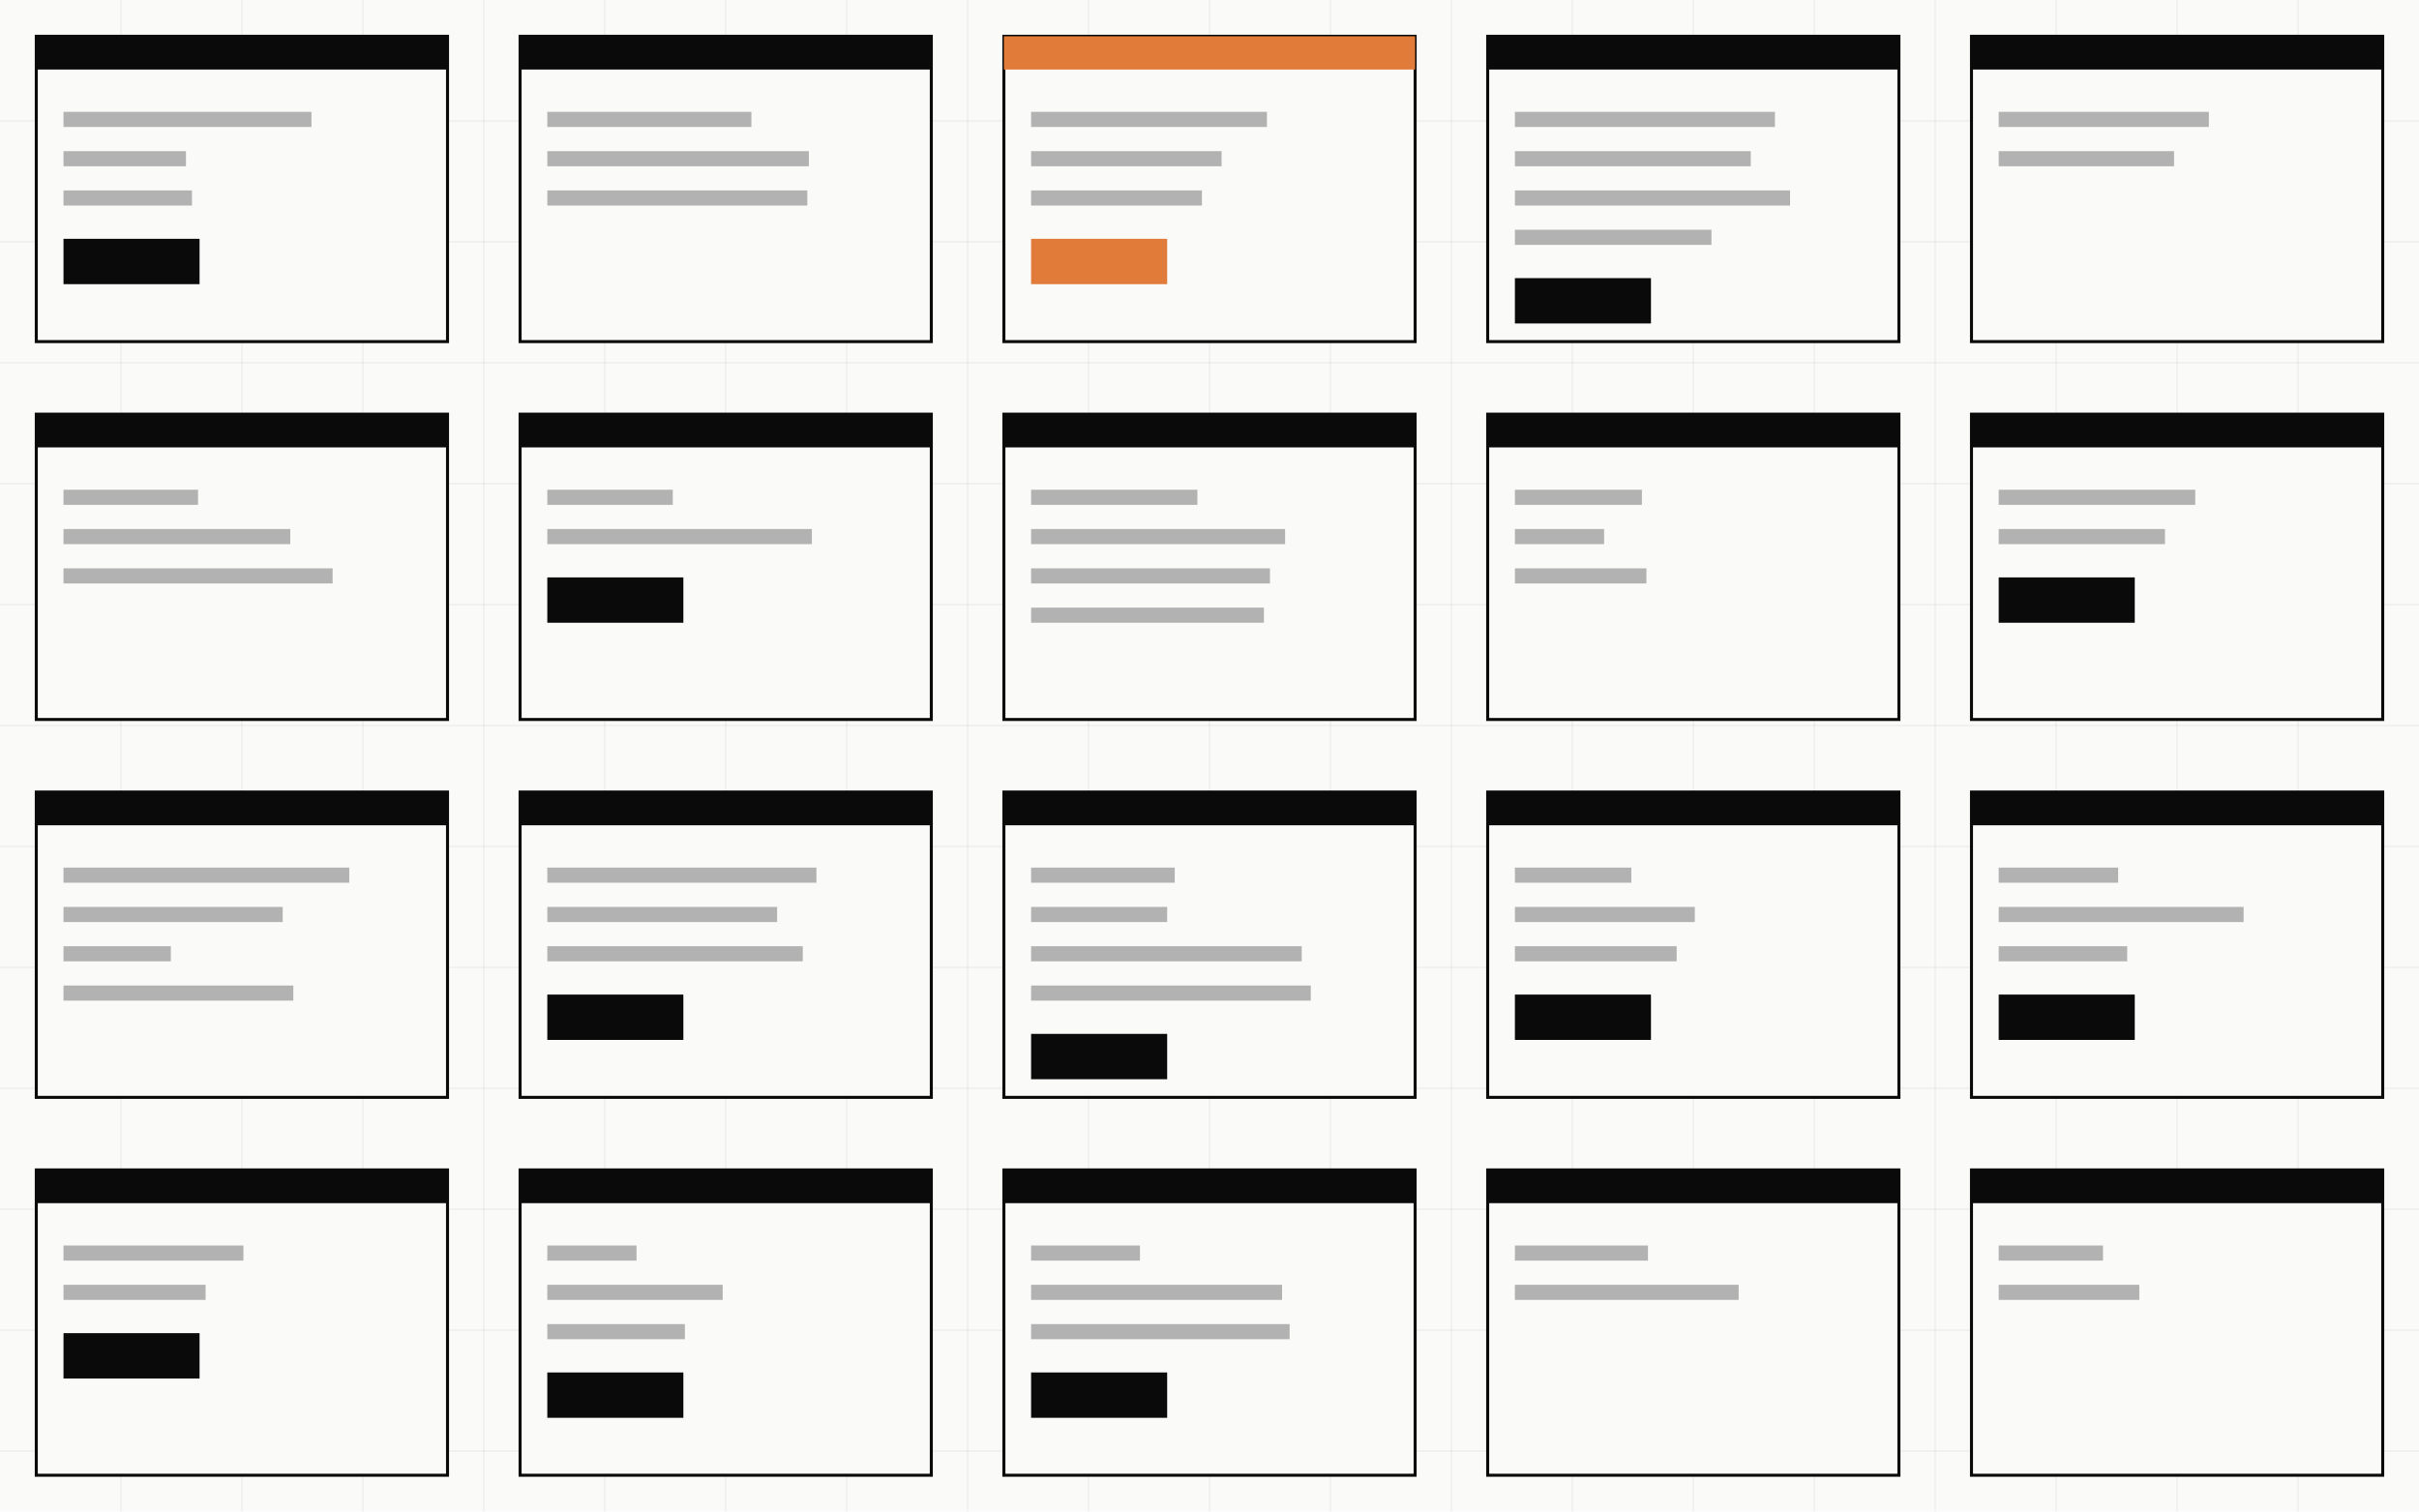
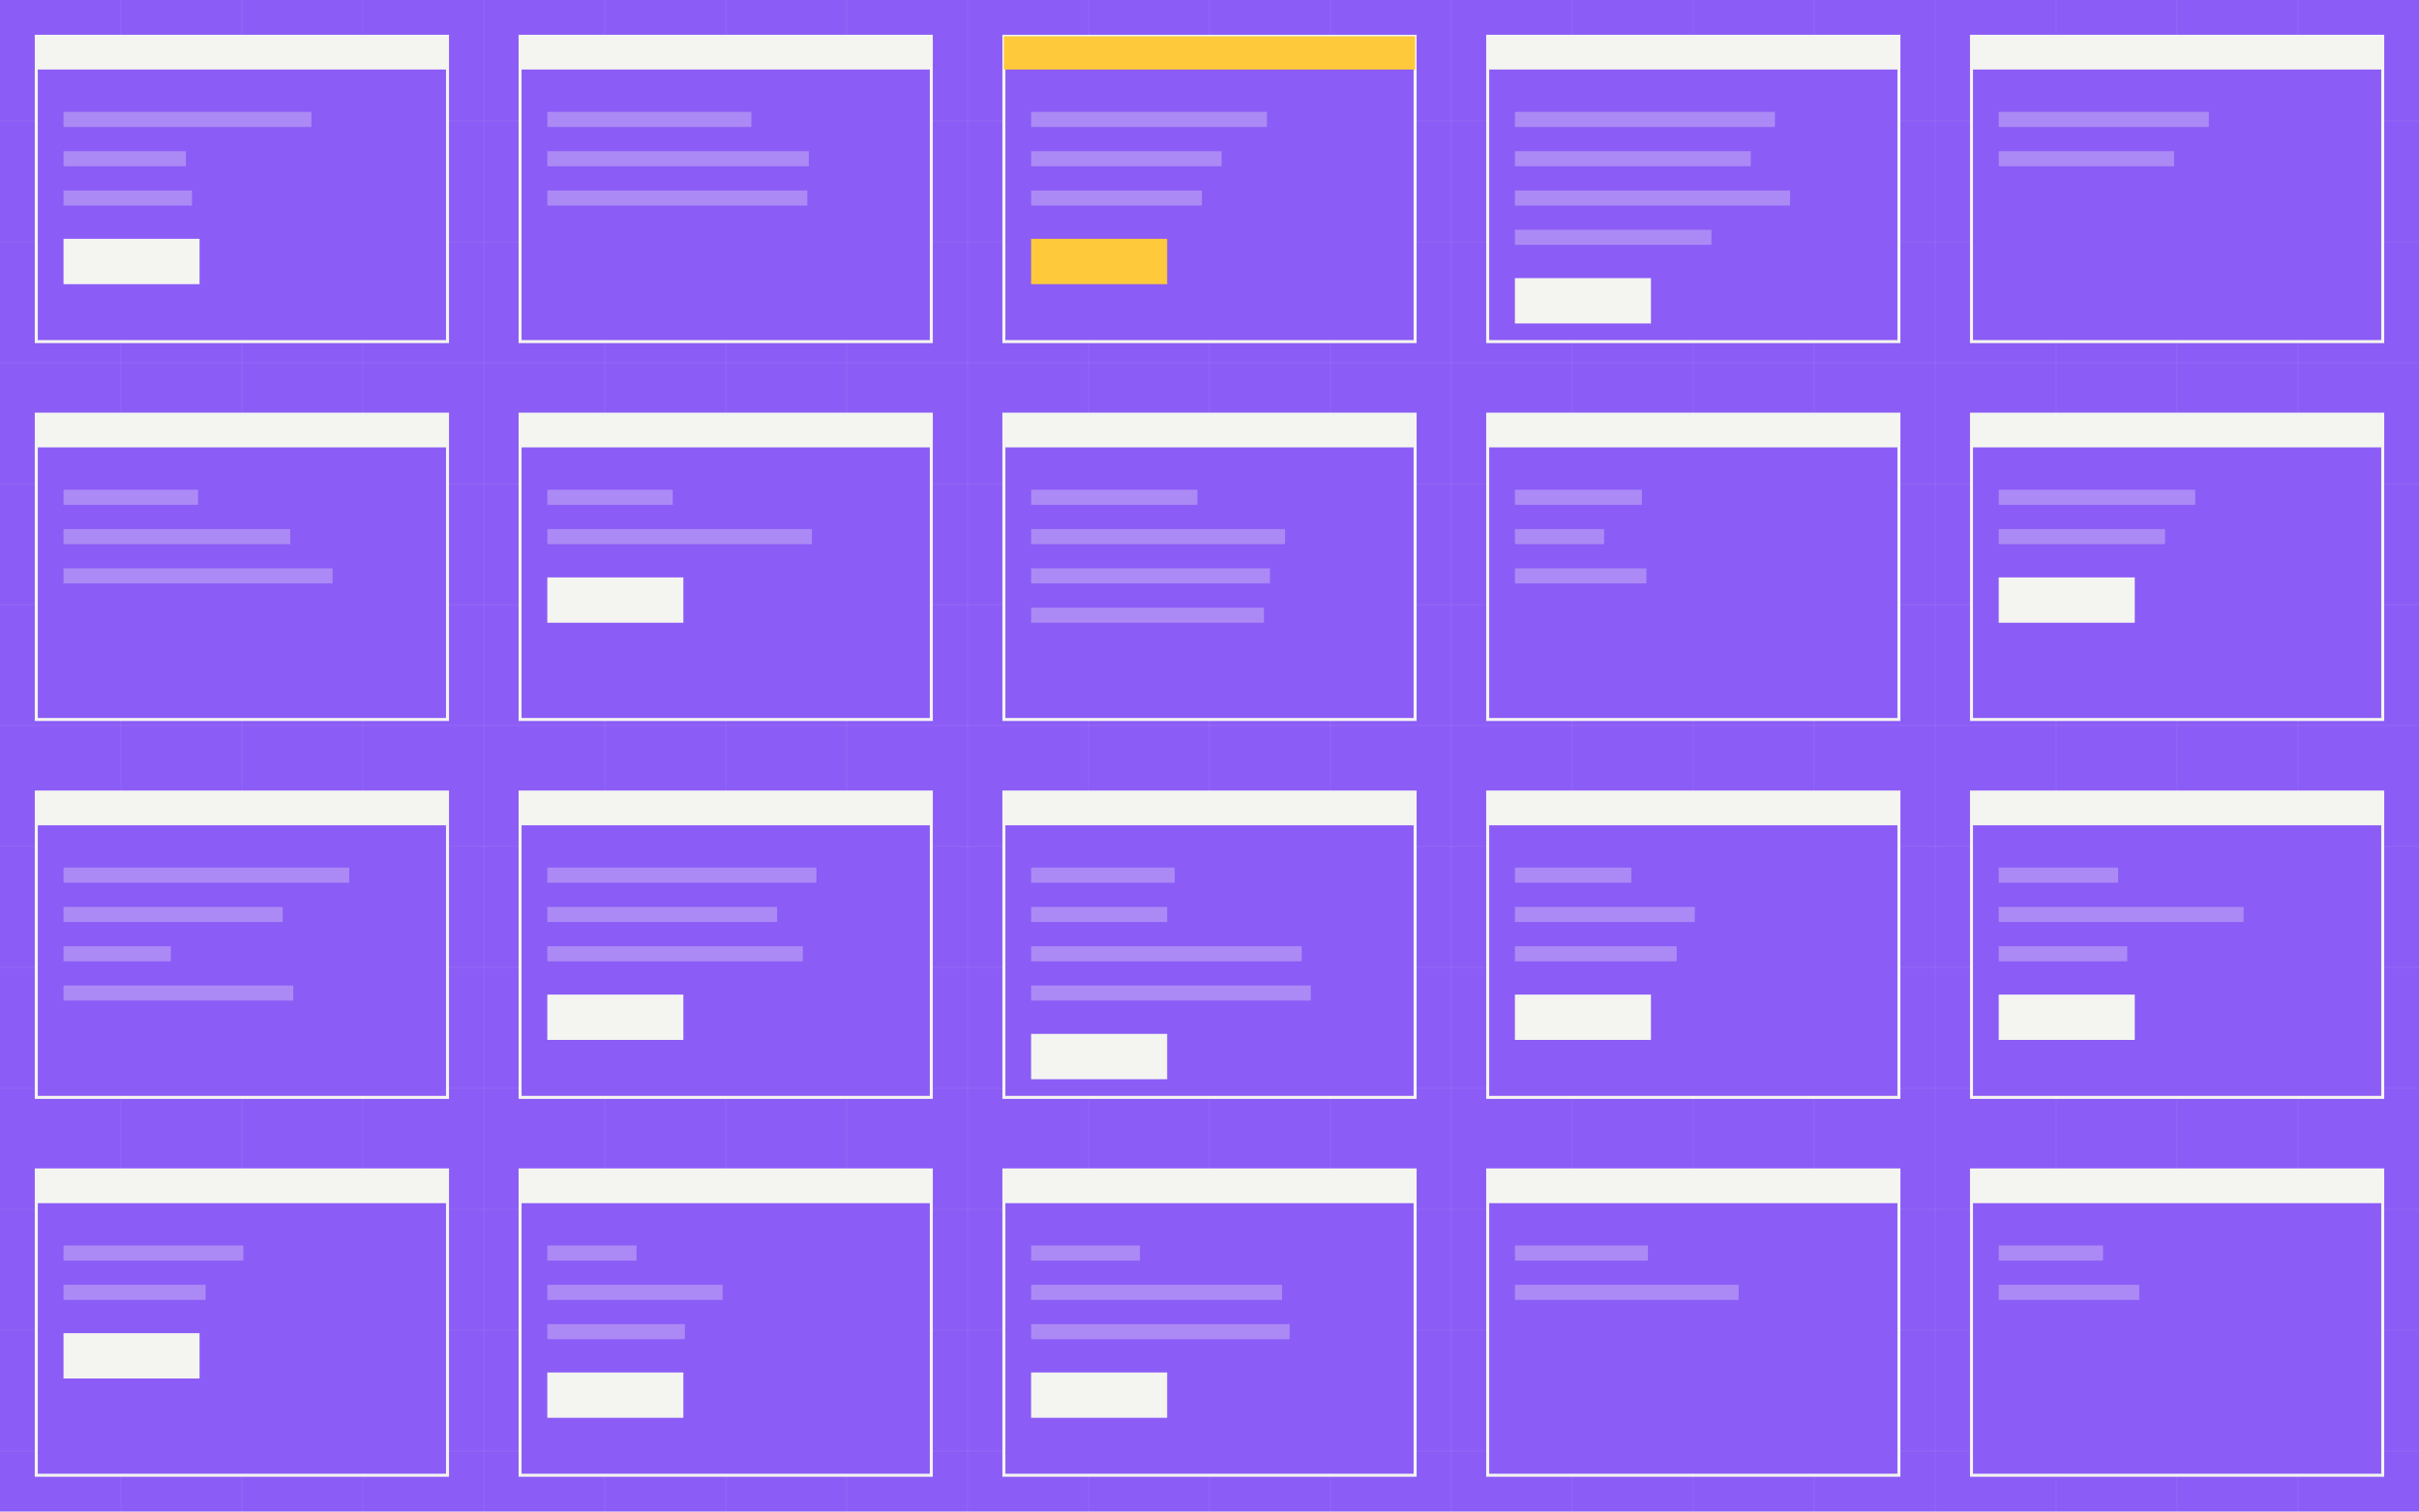
<svg xmlns="http://www.w3.org/2000/svg" width="1600" height="1000" viewBox="0 0 1600 1000" preserveAspectRatio="xMidYMid slice">
-   <rect width="1600" height="1000" fill="#FAFAF9" />
-   <g stroke="#0A0A0A" stroke-opacity="0.05" stroke-width="1">
+   <rect width="1600" height="1000" fill="#8B5CF6" />
+   <g stroke="#F4F4F0" stroke-opacity="0.05" stroke-width="1">
    <path d="M80 0V1000" />
    <path d="M160 0V1000" />
    <path d="M240 0V1000" />
    <path d="M320 0V1000" />
    <path d="M400 0V1000" />
    <path d="M480 0V1000" />
    <path d="M560 0V1000" />
    <path d="M640 0V1000" />
    <path d="M720 0V1000" />
    <path d="M800 0V1000" />
    <path d="M880 0V1000" />
    <path d="M960 0V1000" />
    <path d="M1040 0V1000" />
    <path d="M1120 0V1000" />
    <path d="M1200 0V1000" />
    <path d="M1280 0V1000" />
    <path d="M1360 0V1000" />
    <path d="M1440 0V1000" />
    <path d="M1520 0V1000" />
    <path d="M0 80H1600" />
    <path d="M0 160H1600" />
    <path d="M0 240H1600" />
    <path d="M0 320H1600" />
    <path d="M0 400H1600" />
    <path d="M0 480H1600" />
    <path d="M0 560H1600" />
    <path d="M0 640H1600" />
    <path d="M0 720H1600" />
    <path d="M0 800H1600" />
    <path d="M0 880H1600" />
    <path d="M0 960H1600" />
  </g>
-   <rect x="24" y="24" width="272" height="202" fill="#FAFAF9" stroke="#0A0A0A" stroke-width="2" />
-   <rect x="24" y="24" width="272" height="22" fill="#0A0A0A" />
-   <rect x="42" y="74" width="164" height="10" fill="#0A0A0A" fill-opacity="0.3" />
-   <rect x="42" y="100" width="81" height="10" fill="#0A0A0A" fill-opacity="0.3" />
-   <rect x="42" y="126" width="85" height="10" fill="#0A0A0A" fill-opacity="0.3" />
-   <rect x="42" y="158" width="90" height="30" fill="#0A0A0A" />
-   <rect x="24" y="274" width="272" height="202" fill="#FAFAF9" stroke="#0A0A0A" stroke-width="2" />
-   <rect x="24" y="274" width="272" height="22" fill="#0A0A0A" />
-   <rect x="42" y="324" width="89" height="10" fill="#0A0A0A" fill-opacity="0.3" />
-   <rect x="42" y="350" width="150" height="10" fill="#0A0A0A" fill-opacity="0.3" />
-   <rect x="42" y="376" width="178" height="10" fill="#0A0A0A" fill-opacity="0.3" />
-   <rect x="24" y="524" width="272" height="202" fill="#FAFAF9" stroke="#0A0A0A" stroke-width="2" />
-   <rect x="24" y="524" width="272" height="22" fill="#0A0A0A" />
-   <rect x="42" y="574" width="189" height="10" fill="#0A0A0A" fill-opacity="0.3" />
-   <rect x="42" y="600" width="145" height="10" fill="#0A0A0A" fill-opacity="0.3" />
-   <rect x="42" y="626" width="71" height="10" fill="#0A0A0A" fill-opacity="0.3" />
-   <rect x="42" y="652" width="152" height="10" fill="#0A0A0A" fill-opacity="0.3" />
-   <rect x="24" y="774" width="272" height="202" fill="#FAFAF9" stroke="#0A0A0A" stroke-width="2" />
-   <rect x="24" y="774" width="272" height="22" fill="#0A0A0A" />
-   <rect x="42" y="824" width="119" height="10" fill="#0A0A0A" fill-opacity="0.3" />
-   <rect x="42" y="850" width="94" height="10" fill="#0A0A0A" fill-opacity="0.3" />
-   <rect x="42" y="882" width="90" height="30" fill="#0A0A0A" />
-   <rect x="344" y="24" width="272" height="202" fill="#FAFAF9" stroke="#0A0A0A" stroke-width="2" />
-   <rect x="344" y="24" width="272" height="22" fill="#0A0A0A" />
-   <rect x="362" y="74" width="135" height="10" fill="#0A0A0A" fill-opacity="0.3" />
-   <rect x="362" y="100" width="173" height="10" fill="#0A0A0A" fill-opacity="0.3" />
-   <rect x="362" y="126" width="172" height="10" fill="#0A0A0A" fill-opacity="0.3" />
-   <rect x="344" y="274" width="272" height="202" fill="#FAFAF9" stroke="#0A0A0A" stroke-width="2" />
-   <rect x="344" y="274" width="272" height="22" fill="#0A0A0A" />
-   <rect x="362" y="324" width="83" height="10" fill="#0A0A0A" fill-opacity="0.3" />
-   <rect x="362" y="350" width="175" height="10" fill="#0A0A0A" fill-opacity="0.3" />
-   <rect x="362" y="382" width="90" height="30" fill="#0A0A0A" />
-   <rect x="344" y="524" width="272" height="202" fill="#FAFAF9" stroke="#0A0A0A" stroke-width="2" />
-   <rect x="344" y="524" width="272" height="22" fill="#0A0A0A" />
-   <rect x="362" y="574" width="178" height="10" fill="#0A0A0A" fill-opacity="0.3" />
-   <rect x="362" y="600" width="152" height="10" fill="#0A0A0A" fill-opacity="0.3" />
-   <rect x="362" y="626" width="169" height="10" fill="#0A0A0A" fill-opacity="0.3" />
-   <rect x="362" y="658" width="90" height="30" fill="#0A0A0A" />
-   <rect x="344" y="774" width="272" height="202" fill="#FAFAF9" stroke="#0A0A0A" stroke-width="2" />
-   <rect x="344" y="774" width="272" height="22" fill="#0A0A0A" />
-   <rect x="362" y="824" width="59" height="10" fill="#0A0A0A" fill-opacity="0.3" />
-   <rect x="362" y="850" width="116" height="10" fill="#0A0A0A" fill-opacity="0.3" />
-   <rect x="362" y="876" width="91" height="10" fill="#0A0A0A" fill-opacity="0.3" />
-   <rect x="362" y="908" width="90" height="30" fill="#0A0A0A" />
-   <rect x="664" y="24" width="272" height="202" fill="#FAFAF9" stroke="#0A0A0A" stroke-width="2" />
-   <rect x="664" y="24" width="272" height="22" fill="#E07B39" />
-   <rect x="682" y="74" width="156" height="10" fill="#0A0A0A" fill-opacity="0.3" />
-   <rect x="682" y="100" width="126" height="10" fill="#0A0A0A" fill-opacity="0.3" />
-   <rect x="682" y="126" width="113" height="10" fill="#0A0A0A" fill-opacity="0.3" />
-   <rect x="682" y="158" width="90" height="30" fill="#E07B39" />
-   <rect x="664" y="274" width="272" height="202" fill="#FAFAF9" stroke="#0A0A0A" stroke-width="2" />
-   <rect x="664" y="274" width="272" height="22" fill="#0A0A0A" />
-   <rect x="682" y="324" width="110" height="10" fill="#0A0A0A" fill-opacity="0.3" />
-   <rect x="682" y="350" width="168" height="10" fill="#0A0A0A" fill-opacity="0.3" />
-   <rect x="682" y="376" width="158" height="10" fill="#0A0A0A" fill-opacity="0.3" />
-   <rect x="682" y="402" width="154" height="10" fill="#0A0A0A" fill-opacity="0.3" />
-   <rect x="664" y="524" width="272" height="202" fill="#FAFAF9" stroke="#0A0A0A" stroke-width="2" />
-   <rect x="664" y="524" width="272" height="22" fill="#0A0A0A" />
-   <rect x="682" y="574" width="95" height="10" fill="#0A0A0A" fill-opacity="0.3" />
-   <rect x="682" y="600" width="90" height="10" fill="#0A0A0A" fill-opacity="0.3" />
-   <rect x="682" y="626" width="179" height="10" fill="#0A0A0A" fill-opacity="0.3" />
-   <rect x="682" y="652" width="185" height="10" fill="#0A0A0A" fill-opacity="0.3" />
-   <rect x="682" y="684" width="90" height="30" fill="#0A0A0A" />
-   <rect x="664" y="774" width="272" height="202" fill="#FAFAF9" stroke="#0A0A0A" stroke-width="2" />
-   <rect x="664" y="774" width="272" height="22" fill="#0A0A0A" />
-   <rect x="682" y="824" width="72" height="10" fill="#0A0A0A" fill-opacity="0.3" />
-   <rect x="682" y="850" width="166" height="10" fill="#0A0A0A" fill-opacity="0.3" />
-   <rect x="682" y="876" width="171" height="10" fill="#0A0A0A" fill-opacity="0.3" />
-   <rect x="682" y="908" width="90" height="30" fill="#0A0A0A" />
-   <rect x="984" y="24" width="272" height="202" fill="#FAFAF9" stroke="#0A0A0A" stroke-width="2" />
-   <rect x="984" y="24" width="272" height="22" fill="#0A0A0A" />
-   <rect x="1002" y="74" width="172" height="10" fill="#0A0A0A" fill-opacity="0.3" />
-   <rect x="1002" y="100" width="156" height="10" fill="#0A0A0A" fill-opacity="0.3" />
-   <rect x="1002" y="126" width="182" height="10" fill="#0A0A0A" fill-opacity="0.3" />
-   <rect x="1002" y="152" width="130" height="10" fill="#0A0A0A" fill-opacity="0.3" />
-   <rect x="1002" y="184" width="90" height="30" fill="#0A0A0A" />
-   <rect x="984" y="274" width="272" height="202" fill="#FAFAF9" stroke="#0A0A0A" stroke-width="2" />
-   <rect x="984" y="274" width="272" height="22" fill="#0A0A0A" />
-   <rect x="1002" y="324" width="84" height="10" fill="#0A0A0A" fill-opacity="0.3" />
-   <rect x="1002" y="350" width="59" height="10" fill="#0A0A0A" fill-opacity="0.3" />
-   <rect x="1002" y="376" width="87" height="10" fill="#0A0A0A" fill-opacity="0.3" />
-   <rect x="984" y="524" width="272" height="202" fill="#FAFAF9" stroke="#0A0A0A" stroke-width="2" />
-   <rect x="984" y="524" width="272" height="22" fill="#0A0A0A" />
-   <rect x="1002" y="574" width="77" height="10" fill="#0A0A0A" fill-opacity="0.3" />
-   <rect x="1002" y="600" width="119" height="10" fill="#0A0A0A" fill-opacity="0.3" />
-   <rect x="1002" y="626" width="107" height="10" fill="#0A0A0A" fill-opacity="0.3" />
-   <rect x="1002" y="658" width="90" height="30" fill="#0A0A0A" />
-   <rect x="984" y="774" width="272" height="202" fill="#FAFAF9" stroke="#0A0A0A" stroke-width="2" />
-   <rect x="984" y="774" width="272" height="22" fill="#0A0A0A" />
-   <rect x="1002" y="824" width="88" height="10" fill="#0A0A0A" fill-opacity="0.3" />
-   <rect x="1002" y="850" width="148" height="10" fill="#0A0A0A" fill-opacity="0.3" />
-   <rect x="1304" y="24" width="272" height="202" fill="#FAFAF9" stroke="#0A0A0A" stroke-width="2" />
-   <rect x="1304" y="24" width="272" height="22" fill="#0A0A0A" />
-   <rect x="1322" y="74" width="139" height="10" fill="#0A0A0A" fill-opacity="0.3" />
-   <rect x="1322" y="100" width="116" height="10" fill="#0A0A0A" fill-opacity="0.3" />
-   <rect x="1304" y="274" width="272" height="202" fill="#FAFAF9" stroke="#0A0A0A" stroke-width="2" />
-   <rect x="1304" y="274" width="272" height="22" fill="#0A0A0A" />
-   <rect x="1322" y="324" width="130" height="10" fill="#0A0A0A" fill-opacity="0.3" />
-   <rect x="1322" y="350" width="110" height="10" fill="#0A0A0A" fill-opacity="0.3" />
-   <rect x="1322" y="382" width="90" height="30" fill="#0A0A0A" />
-   <rect x="1304" y="524" width="272" height="202" fill="#FAFAF9" stroke="#0A0A0A" stroke-width="2" />
-   <rect x="1304" y="524" width="272" height="22" fill="#0A0A0A" />
-   <rect x="1322" y="574" width="79" height="10" fill="#0A0A0A" fill-opacity="0.3" />
-   <rect x="1322" y="600" width="162" height="10" fill="#0A0A0A" fill-opacity="0.3" />
-   <rect x="1322" y="626" width="85" height="10" fill="#0A0A0A" fill-opacity="0.3" />
-   <rect x="1322" y="658" width="90" height="30" fill="#0A0A0A" />
-   <rect x="1304" y="774" width="272" height="202" fill="#FAFAF9" stroke="#0A0A0A" stroke-width="2" />
-   <rect x="1304" y="774" width="272" height="22" fill="#0A0A0A" />
-   <rect x="1322" y="824" width="69" height="10" fill="#0A0A0A" fill-opacity="0.3" />
-   <rect x="1322" y="850" width="93" height="10" fill="#0A0A0A" fill-opacity="0.3" />
+   <rect x="24" y="24" width="272" height="202" fill="#8B5CF6" stroke="#F4F4F0" stroke-width="2" />
+   <rect x="24" y="24" width="272" height="22" fill="#F4F4F0" />
+   <rect x="42" y="74" width="164" height="10" fill="#F4F4F0" fill-opacity="0.3" />
+   <rect x="42" y="100" width="81" height="10" fill="#F4F4F0" fill-opacity="0.3" />
+   <rect x="42" y="126" width="85" height="10" fill="#F4F4F0" fill-opacity="0.3" />
+   <rect x="42" y="158" width="90" height="30" fill="#F4F4F0" />
+   <rect x="24" y="274" width="272" height="202" fill="#8B5CF6" stroke="#F4F4F0" stroke-width="2" />
+   <rect x="24" y="274" width="272" height="22" fill="#F4F4F0" />
+   <rect x="42" y="324" width="89" height="10" fill="#F4F4F0" fill-opacity="0.3" />
+   <rect x="42" y="350" width="150" height="10" fill="#F4F4F0" fill-opacity="0.3" />
+   <rect x="42" y="376" width="178" height="10" fill="#F4F4F0" fill-opacity="0.3" />
+   <rect x="24" y="524" width="272" height="202" fill="#8B5CF6" stroke="#F4F4F0" stroke-width="2" />
+   <rect x="24" y="524" width="272" height="22" fill="#F4F4F0" />
+   <rect x="42" y="574" width="189" height="10" fill="#F4F4F0" fill-opacity="0.3" />
+   <rect x="42" y="600" width="145" height="10" fill="#F4F4F0" fill-opacity="0.3" />
+   <rect x="42" y="626" width="71" height="10" fill="#F4F4F0" fill-opacity="0.3" />
+   <rect x="42" y="652" width="152" height="10" fill="#F4F4F0" fill-opacity="0.3" />
+   <rect x="24" y="774" width="272" height="202" fill="#8B5CF6" stroke="#F4F4F0" stroke-width="2" />
+   <rect x="24" y="774" width="272" height="22" fill="#F4F4F0" />
+   <rect x="42" y="824" width="119" height="10" fill="#F4F4F0" fill-opacity="0.3" />
+   <rect x="42" y="850" width="94" height="10" fill="#F4F4F0" fill-opacity="0.3" />
+   <rect x="42" y="882" width="90" height="30" fill="#F4F4F0" />
+   <rect x="344" y="24" width="272" height="202" fill="#8B5CF6" stroke="#F4F4F0" stroke-width="2" />
+   <rect x="344" y="24" width="272" height="22" fill="#F4F4F0" />
+   <rect x="362" y="74" width="135" height="10" fill="#F4F4F0" fill-opacity="0.3" />
+   <rect x="362" y="100" width="173" height="10" fill="#F4F4F0" fill-opacity="0.3" />
+   <rect x="362" y="126" width="172" height="10" fill="#F4F4F0" fill-opacity="0.3" />
+   <rect x="344" y="274" width="272" height="202" fill="#8B5CF6" stroke="#F4F4F0" stroke-width="2" />
+   <rect x="344" y="274" width="272" height="22" fill="#F4F4F0" />
+   <rect x="362" y="324" width="83" height="10" fill="#F4F4F0" fill-opacity="0.3" />
+   <rect x="362" y="350" width="175" height="10" fill="#F4F4F0" fill-opacity="0.3" />
+   <rect x="362" y="382" width="90" height="30" fill="#F4F4F0" />
+   <rect x="344" y="524" width="272" height="202" fill="#8B5CF6" stroke="#F4F4F0" stroke-width="2" />
+   <rect x="344" y="524" width="272" height="22" fill="#F4F4F0" />
+   <rect x="362" y="574" width="178" height="10" fill="#F4F4F0" fill-opacity="0.3" />
+   <rect x="362" y="600" width="152" height="10" fill="#F4F4F0" fill-opacity="0.3" />
+   <rect x="362" y="626" width="169" height="10" fill="#F4F4F0" fill-opacity="0.3" />
+   <rect x="362" y="658" width="90" height="30" fill="#F4F4F0" />
+   <rect x="344" y="774" width="272" height="202" fill="#8B5CF6" stroke="#F4F4F0" stroke-width="2" />
+   <rect x="344" y="774" width="272" height="22" fill="#F4F4F0" />
+   <rect x="362" y="824" width="59" height="10" fill="#F4F4F0" fill-opacity="0.3" />
+   <rect x="362" y="850" width="116" height="10" fill="#F4F4F0" fill-opacity="0.3" />
+   <rect x="362" y="876" width="91" height="10" fill="#F4F4F0" fill-opacity="0.3" />
+   <rect x="362" y="908" width="90" height="30" fill="#F4F4F0" />
+   <rect x="664" y="24" width="272" height="202" fill="#8B5CF6" stroke="#F4F4F0" stroke-width="2" />
+   <rect x="664" y="24" width="272" height="22" fill="#FFC93C" />
+   <rect x="682" y="74" width="156" height="10" fill="#F4F4F0" fill-opacity="0.3" />
+   <rect x="682" y="100" width="126" height="10" fill="#F4F4F0" fill-opacity="0.3" />
+   <rect x="682" y="126" width="113" height="10" fill="#F4F4F0" fill-opacity="0.3" />
+   <rect x="682" y="158" width="90" height="30" fill="#FFC93C" />
+   <rect x="664" y="274" width="272" height="202" fill="#8B5CF6" stroke="#F4F4F0" stroke-width="2" />
+   <rect x="664" y="274" width="272" height="22" fill="#F4F4F0" />
+   <rect x="682" y="324" width="110" height="10" fill="#F4F4F0" fill-opacity="0.3" />
+   <rect x="682" y="350" width="168" height="10" fill="#F4F4F0" fill-opacity="0.3" />
+   <rect x="682" y="376" width="158" height="10" fill="#F4F4F0" fill-opacity="0.3" />
+   <rect x="682" y="402" width="154" height="10" fill="#F4F4F0" fill-opacity="0.3" />
+   <rect x="664" y="524" width="272" height="202" fill="#8B5CF6" stroke="#F4F4F0" stroke-width="2" />
+   <rect x="664" y="524" width="272" height="22" fill="#F4F4F0" />
+   <rect x="682" y="574" width="95" height="10" fill="#F4F4F0" fill-opacity="0.3" />
+   <rect x="682" y="600" width="90" height="10" fill="#F4F4F0" fill-opacity="0.3" />
+   <rect x="682" y="626" width="179" height="10" fill="#F4F4F0" fill-opacity="0.3" />
+   <rect x="682" y="652" width="185" height="10" fill="#F4F4F0" fill-opacity="0.3" />
+   <rect x="682" y="684" width="90" height="30" fill="#F4F4F0" />
+   <rect x="664" y="774" width="272" height="202" fill="#8B5CF6" stroke="#F4F4F0" stroke-width="2" />
+   <rect x="664" y="774" width="272" height="22" fill="#F4F4F0" />
+   <rect x="682" y="824" width="72" height="10" fill="#F4F4F0" fill-opacity="0.3" />
+   <rect x="682" y="850" width="166" height="10" fill="#F4F4F0" fill-opacity="0.3" />
+   <rect x="682" y="876" width="171" height="10" fill="#F4F4F0" fill-opacity="0.3" />
+   <rect x="682" y="908" width="90" height="30" fill="#F4F4F0" />
+   <rect x="984" y="24" width="272" height="202" fill="#8B5CF6" stroke="#F4F4F0" stroke-width="2" />
+   <rect x="984" y="24" width="272" height="22" fill="#F4F4F0" />
+   <rect x="1002" y="74" width="172" height="10" fill="#F4F4F0" fill-opacity="0.3" />
+   <rect x="1002" y="100" width="156" height="10" fill="#F4F4F0" fill-opacity="0.3" />
+   <rect x="1002" y="126" width="182" height="10" fill="#F4F4F0" fill-opacity="0.3" />
+   <rect x="1002" y="152" width="130" height="10" fill="#F4F4F0" fill-opacity="0.3" />
+   <rect x="1002" y="184" width="90" height="30" fill="#F4F4F0" />
+   <rect x="984" y="274" width="272" height="202" fill="#8B5CF6" stroke="#F4F4F0" stroke-width="2" />
+   <rect x="984" y="274" width="272" height="22" fill="#F4F4F0" />
+   <rect x="1002" y="324" width="84" height="10" fill="#F4F4F0" fill-opacity="0.3" />
+   <rect x="1002" y="350" width="59" height="10" fill="#F4F4F0" fill-opacity="0.3" />
+   <rect x="1002" y="376" width="87" height="10" fill="#F4F4F0" fill-opacity="0.3" />
+   <rect x="984" y="524" width="272" height="202" fill="#8B5CF6" stroke="#F4F4F0" stroke-width="2" />
+   <rect x="984" y="524" width="272" height="22" fill="#F4F4F0" />
+   <rect x="1002" y="574" width="77" height="10" fill="#F4F4F0" fill-opacity="0.3" />
+   <rect x="1002" y="600" width="119" height="10" fill="#F4F4F0" fill-opacity="0.3" />
+   <rect x="1002" y="626" width="107" height="10" fill="#F4F4F0" fill-opacity="0.3" />
+   <rect x="1002" y="658" width="90" height="30" fill="#F4F4F0" />
+   <rect x="984" y="774" width="272" height="202" fill="#8B5CF6" stroke="#F4F4F0" stroke-width="2" />
+   <rect x="984" y="774" width="272" height="22" fill="#F4F4F0" />
+   <rect x="1002" y="824" width="88" height="10" fill="#F4F4F0" fill-opacity="0.3" />
+   <rect x="1002" y="850" width="148" height="10" fill="#F4F4F0" fill-opacity="0.3" />
+   <rect x="1304" y="24" width="272" height="202" fill="#8B5CF6" stroke="#F4F4F0" stroke-width="2" />
+   <rect x="1304" y="24" width="272" height="22" fill="#F4F4F0" />
+   <rect x="1322" y="74" width="139" height="10" fill="#F4F4F0" fill-opacity="0.3" />
+   <rect x="1322" y="100" width="116" height="10" fill="#F4F4F0" fill-opacity="0.3" />
+   <rect x="1304" y="274" width="272" height="202" fill="#8B5CF6" stroke="#F4F4F0" stroke-width="2" />
+   <rect x="1304" y="274" width="272" height="22" fill="#F4F4F0" />
+   <rect x="1322" y="324" width="130" height="10" fill="#F4F4F0" fill-opacity="0.3" />
+   <rect x="1322" y="350" width="110" height="10" fill="#F4F4F0" fill-opacity="0.3" />
+   <rect x="1322" y="382" width="90" height="30" fill="#F4F4F0" />
+   <rect x="1304" y="524" width="272" height="202" fill="#8B5CF6" stroke="#F4F4F0" stroke-width="2" />
+   <rect x="1304" y="524" width="272" height="22" fill="#F4F4F0" />
+   <rect x="1322" y="574" width="79" height="10" fill="#F4F4F0" fill-opacity="0.3" />
+   <rect x="1322" y="600" width="162" height="10" fill="#F4F4F0" fill-opacity="0.3" />
+   <rect x="1322" y="626" width="85" height="10" fill="#F4F4F0" fill-opacity="0.3" />
+   <rect x="1322" y="658" width="90" height="30" fill="#F4F4F0" />
+   <rect x="1304" y="774" width="272" height="202" fill="#8B5CF6" stroke="#F4F4F0" stroke-width="2" />
+   <rect x="1304" y="774" width="272" height="22" fill="#F4F4F0" />
+   <rect x="1322" y="824" width="69" height="10" fill="#F4F4F0" fill-opacity="0.3" />
+   <rect x="1322" y="850" width="93" height="10" fill="#F4F4F0" fill-opacity="0.3" />
</svg>
